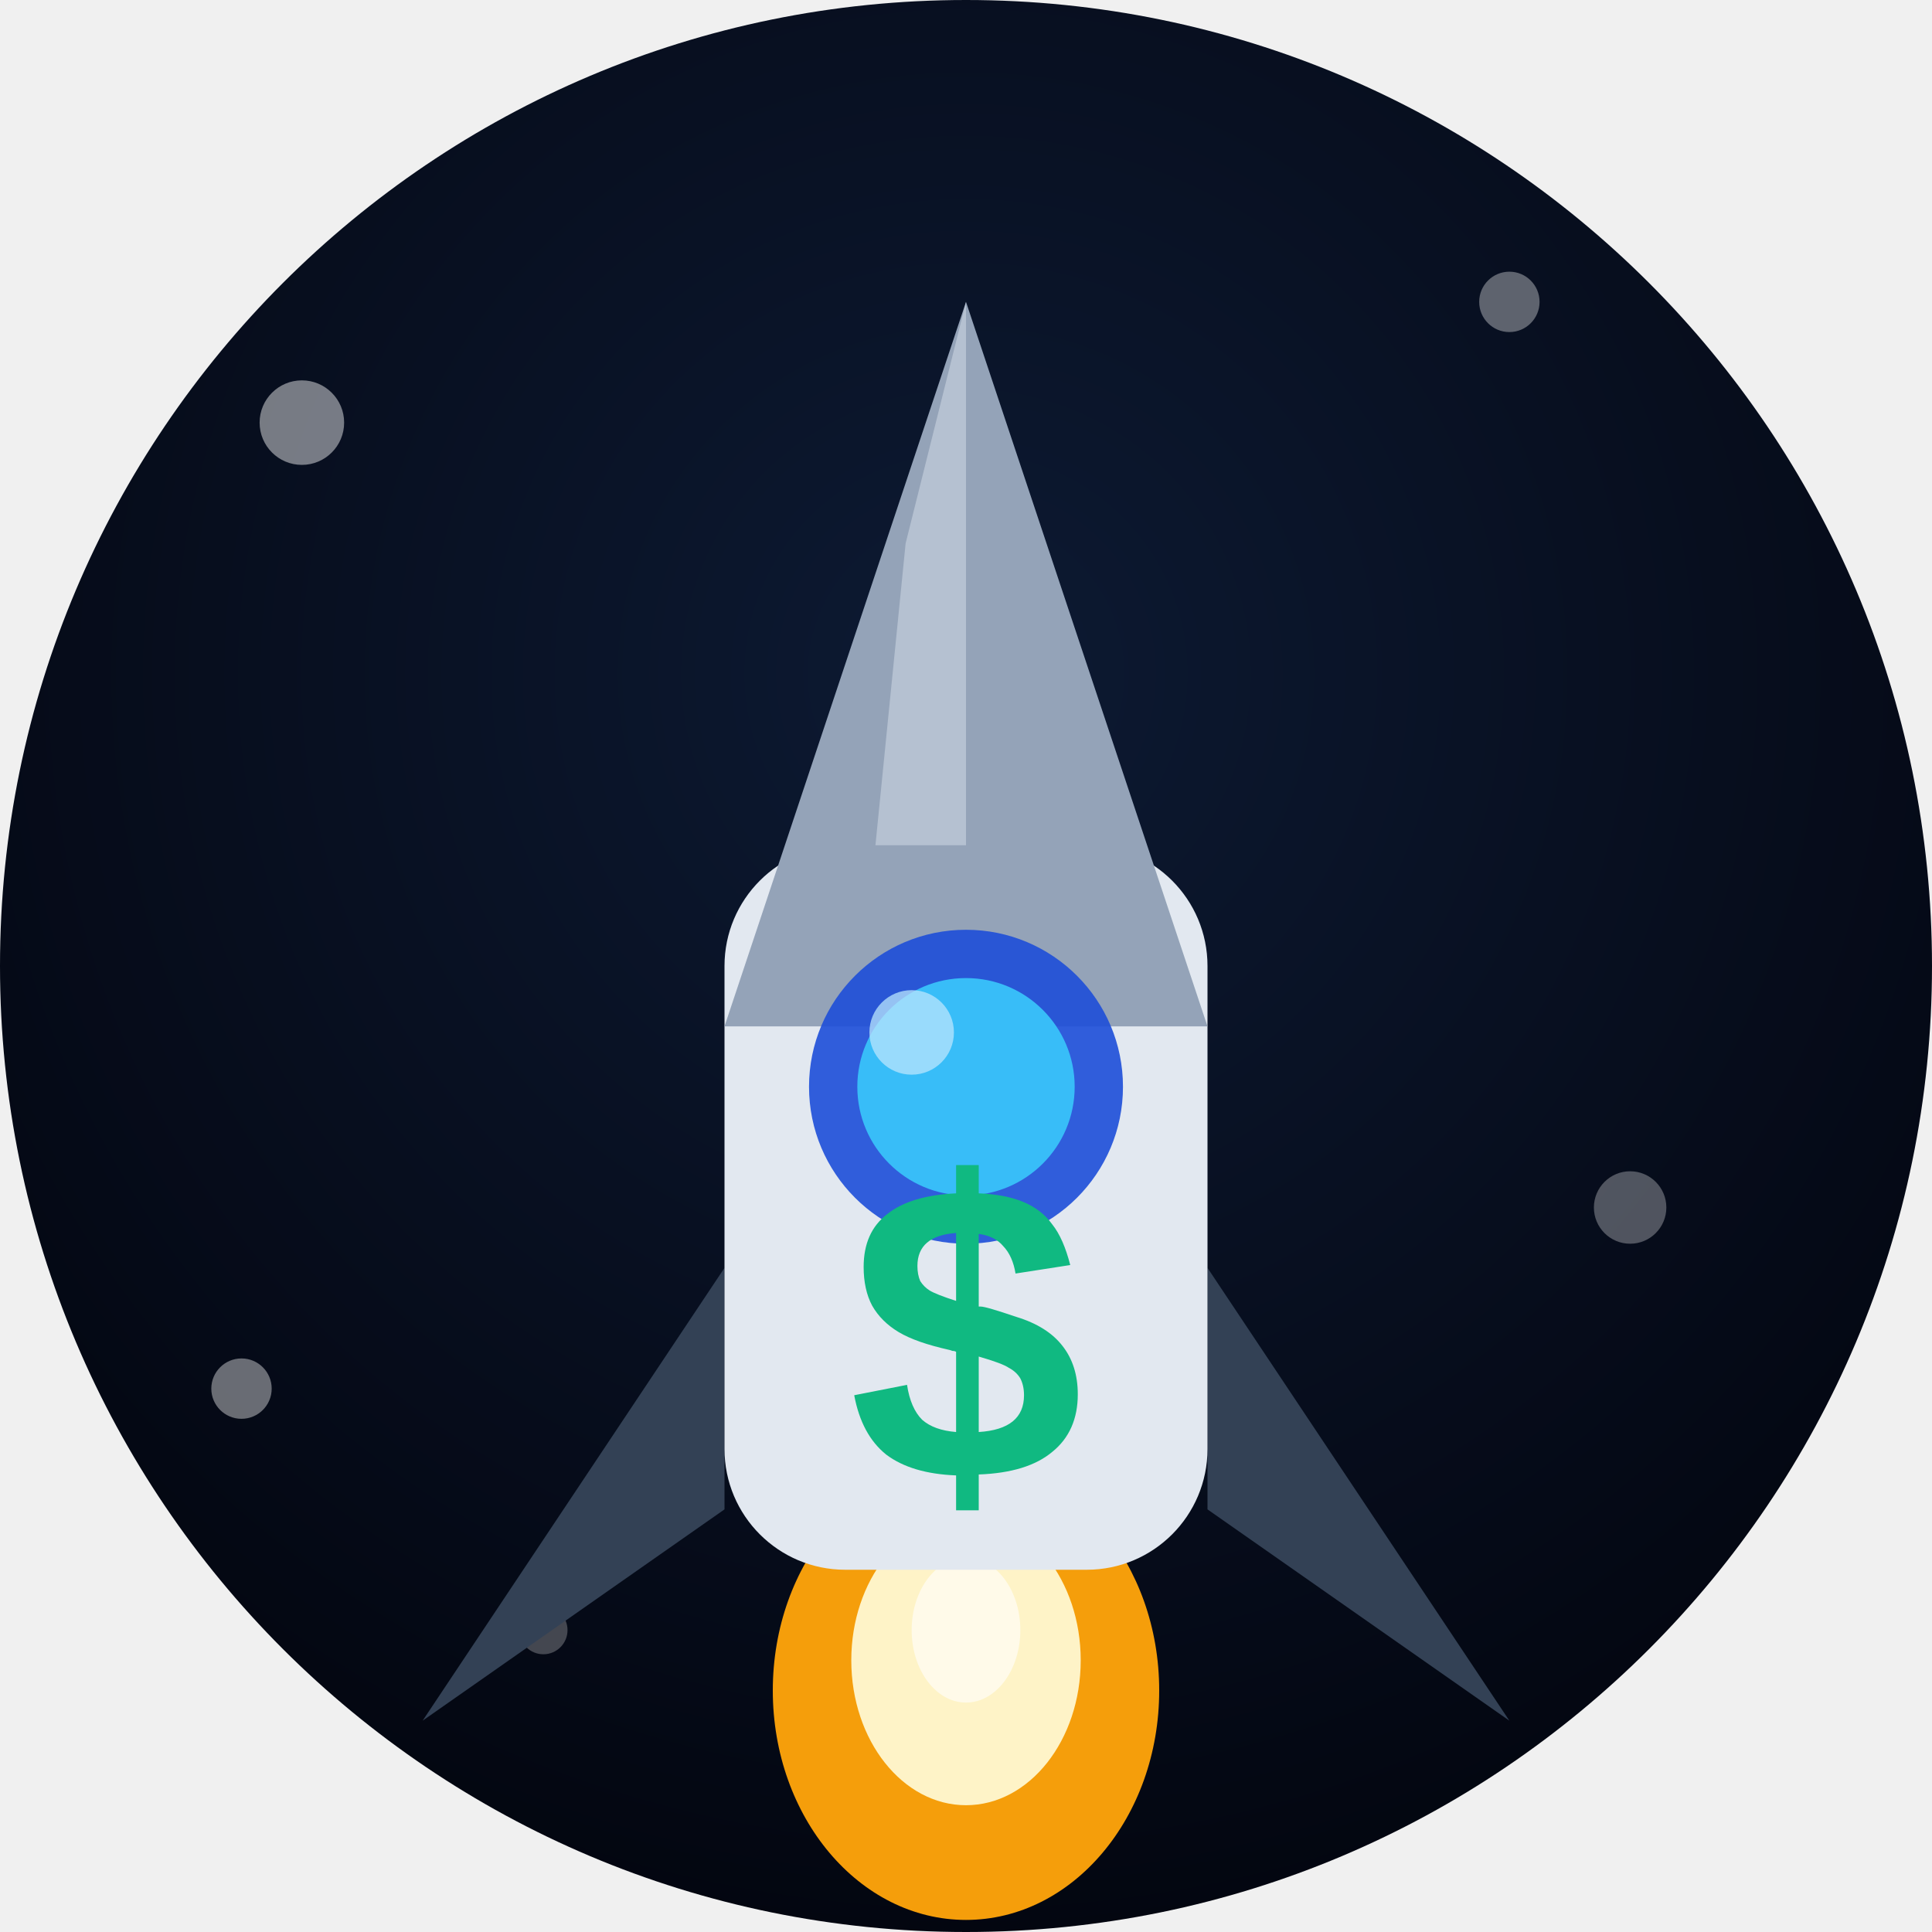
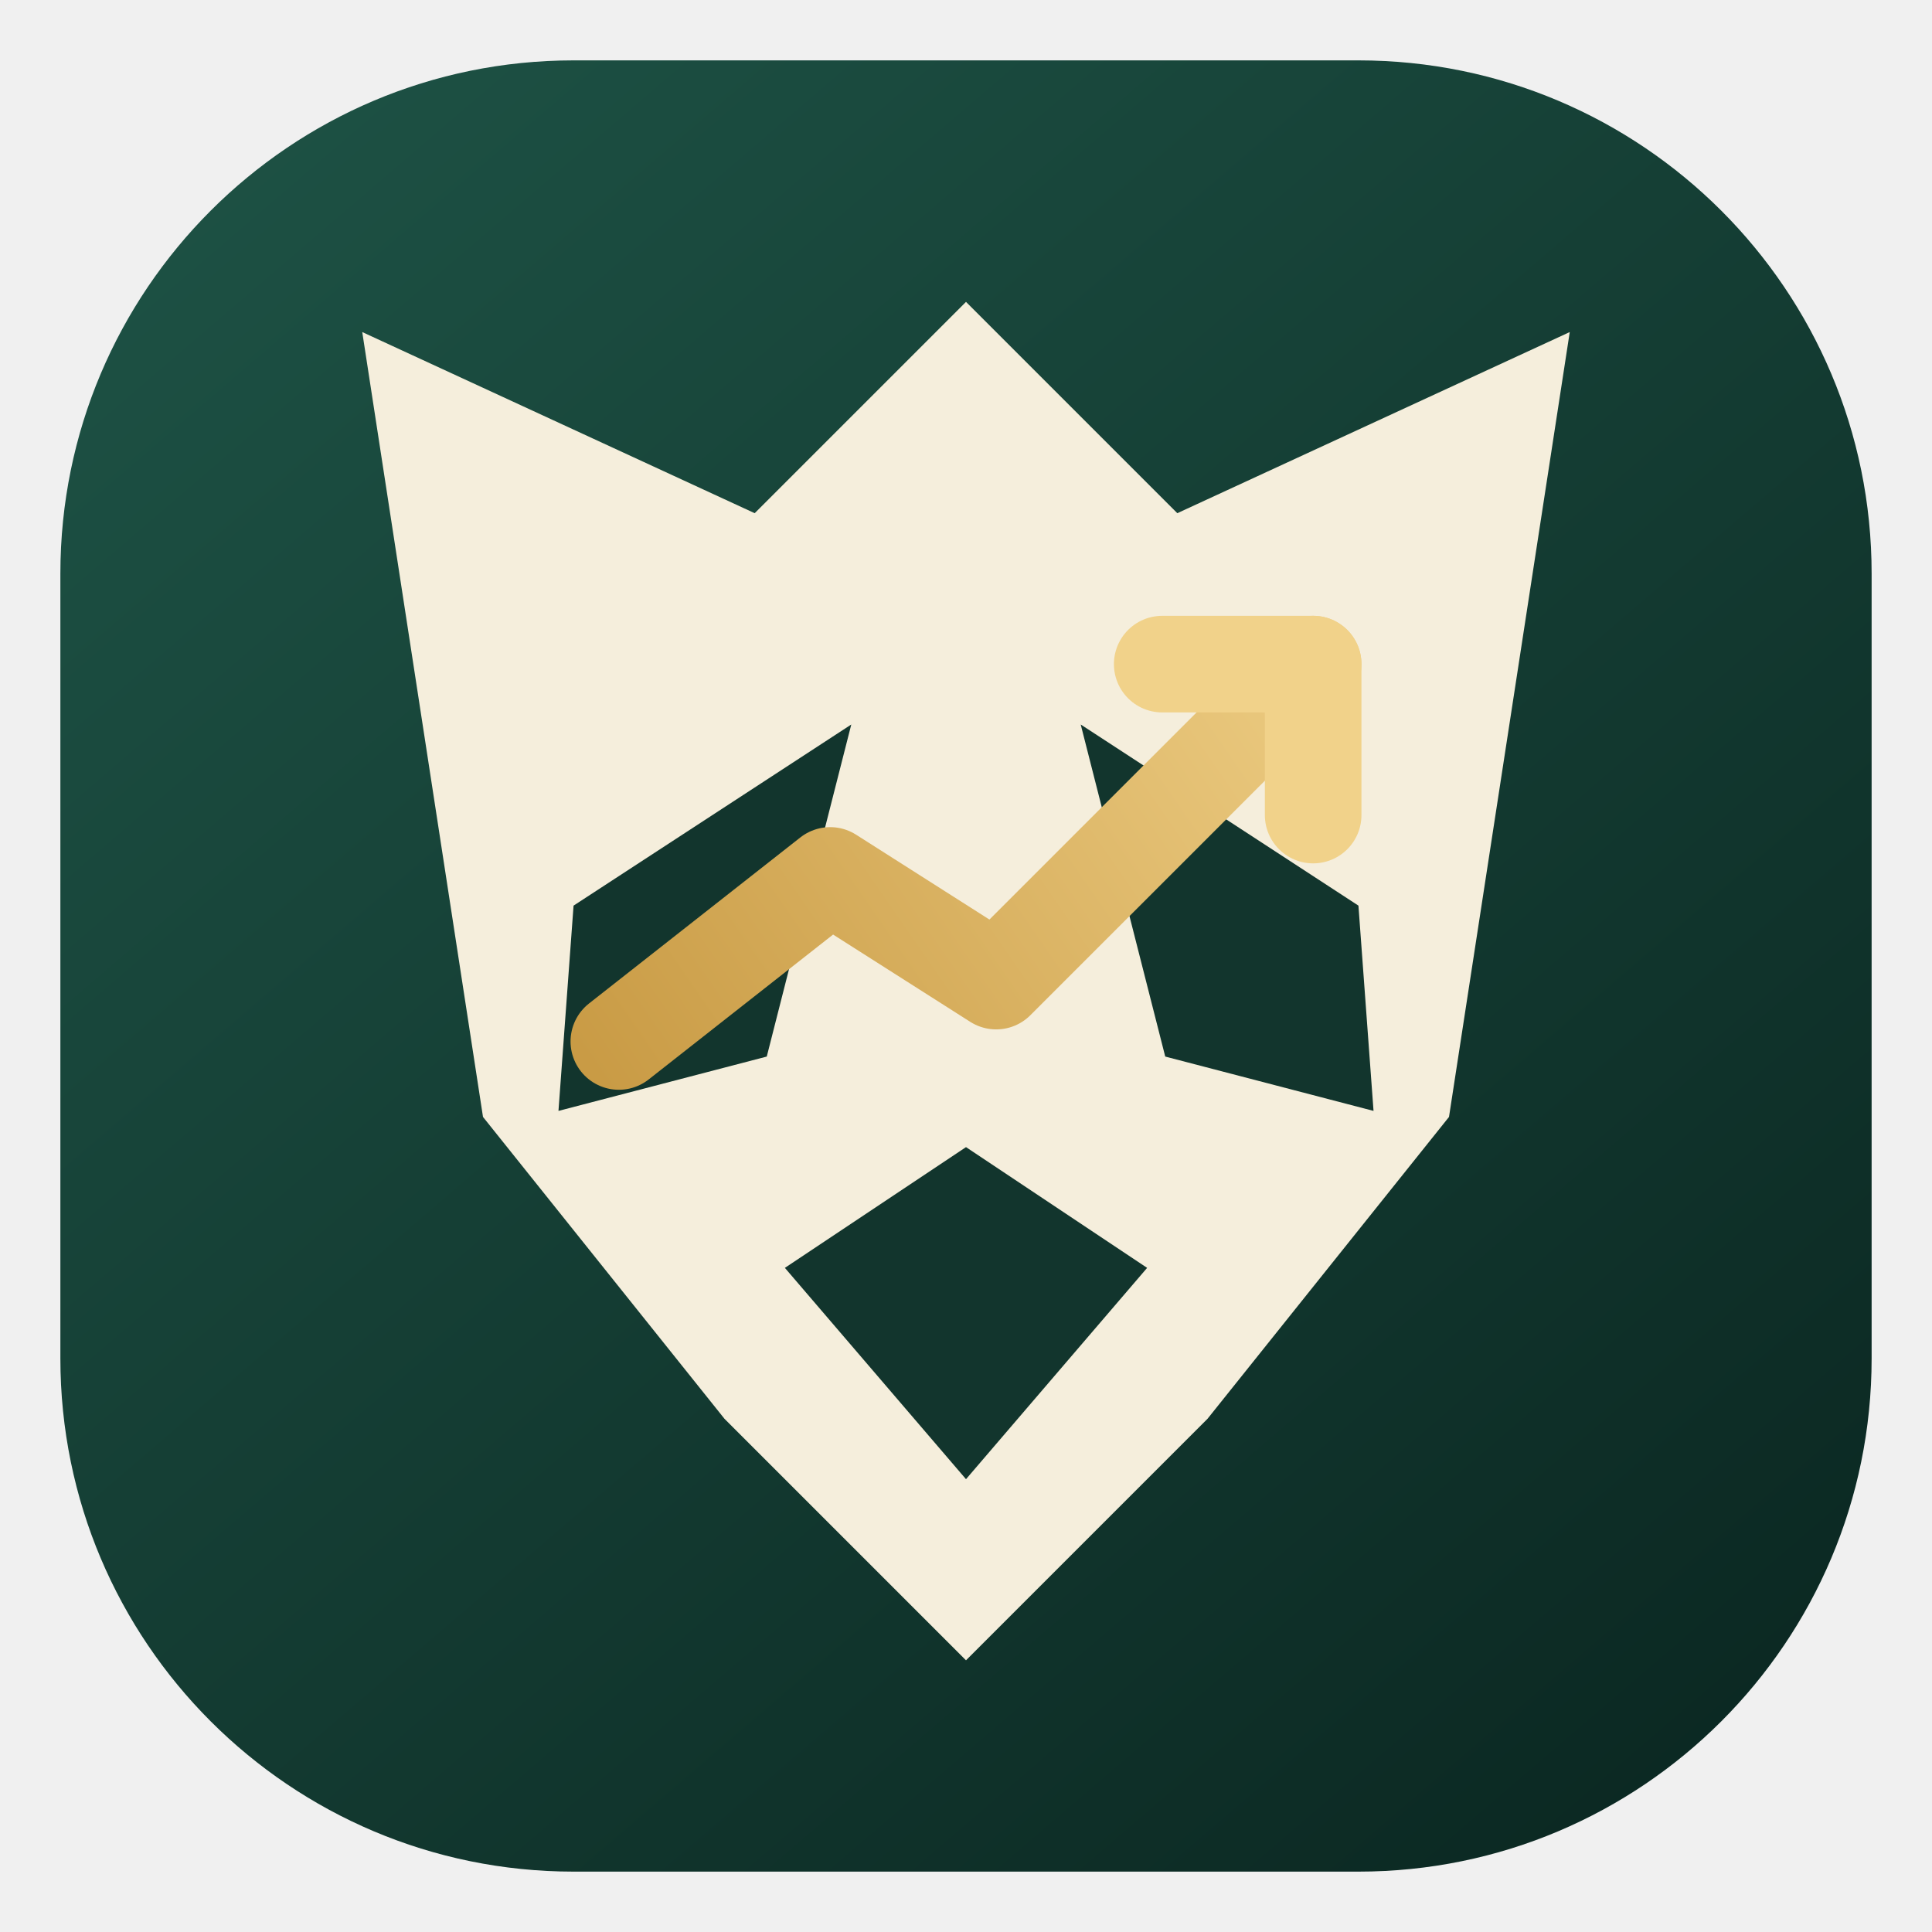
- <svg xmlns="http://www.w3.org/2000/svg" viewBox="0 0 32 32">
+ <svg xmlns="http://www.w3.org/2000/svg" viewBox="0 0 64 64" fill="none">
  <defs>
-     <radialGradient id="bg" cx="50%" cy="35%" r="65%">
-       <stop offset="0%" stop-color="#0d1a33" />
-       <stop offset="100%" stop-color="#030610" />
-     </radialGradient>
+     <linearGradient id="bg" x1="8" y1="4" x2="56" y2="60" gradientUnits="userSpaceOnUse">
+       <stop stop-color="#1D5144" />
+       <stop offset="1" stop-color="#0B2822" />
+     </linearGradient>
+     <linearGradient id="gold" x1="20" y1="36" x2="46" y2="18" gradientUnits="userSpaceOnUse">
+       <stop stop-color="#C99B45" />
+       <stop offset="1" stop-color="#F1D28A" />
+     </linearGradient>
  </defs>
-   <circle cx="16" cy="16" r="16" fill="url(#bg)" />
-   <circle cx="5" cy="7" r="0.7" fill="#fff" opacity="0.45" />
-   <circle cx="25" cy="5" r="0.5" fill="#fff" opacity="0.35" />
-   <circle cx="27" cy="20" r="0.6" fill="#fff" opacity="0.3" />
-   <circle cx="4" cy="23" r="0.5" fill="#fff" opacity="0.4" />
-   <circle cx="9" cy="27" r="0.4" fill="#fff" opacity="0.25" />
-   <ellipse cx="16" cy="28" rx="3.2" ry="3.8" fill="#F59E0B" />
-   <ellipse cx="16" cy="27.5" rx="1.9" ry="2.4" fill="#FEF3C7" />
-   <ellipse cx="16" cy="27" rx="0.9" ry="1.2" fill="#ffffff" opacity="0.6" />
-   <polygon points="12,21 7,28.5 12,25" fill="#334155" />
-   <polygon points="20,21 25,28.5 20,25" fill="#334155" />
-   <rect x="12" y="14" width="8" height="12" rx="2" fill="#E2E8F0" />
-   <polygon points="12,17 20,17 16,5" fill="#94A3B8" />
-   <polygon points="15,9 16,5 16,14 14.5,14" fill="#CBD5E1" opacity="0.6" />
-   <circle cx="16" cy="18" r="2.6" fill="#1D4ED8" opacity="0.9" />
-   <circle cx="16" cy="18" r="1.8" fill="#38BDF8" />
-   <circle cx="15.1" cy="17.1" r="0.7" fill="#BAE6FD" opacity="0.75" />
-   <text x="16" y="24.5" text-anchor="middle" font-family="Arial Black, Arial, Helvetica, sans-serif" font-size="7" font-weight="900" fill="#10B981">$</text>
+   <rect x="2" y="2" width="60" height="60" rx="17" fill="url(#bg)" />
+   <path d="M12 11L25 17L32 10L39 17L52 11L48 37L40 47L32 55L24 47L16 37L12 11Z" fill="#F5EEDC" />
+   <path d="M19 30L28.2 24L25.4 35L18.5 36.8L19 30ZM45 30L35.8 24L38.6 35L45.5 36.8L45 30Z" fill="#12352D" />
+   <path d="M26 42L32 38L38 42L32 49L26 42Z" fill="#12352D" />
+   <path d="M20.5 34.5L27.5 29L33 32.5L43.5 22" stroke="url(#gold)" stroke-width="3.2" stroke-linecap="round" stroke-linejoin="round" />
+   <path d="M38.5 22H43.5V27" stroke="#F1D28A" stroke-width="3.2" stroke-linecap="round" stroke-linejoin="round" />
</svg>
